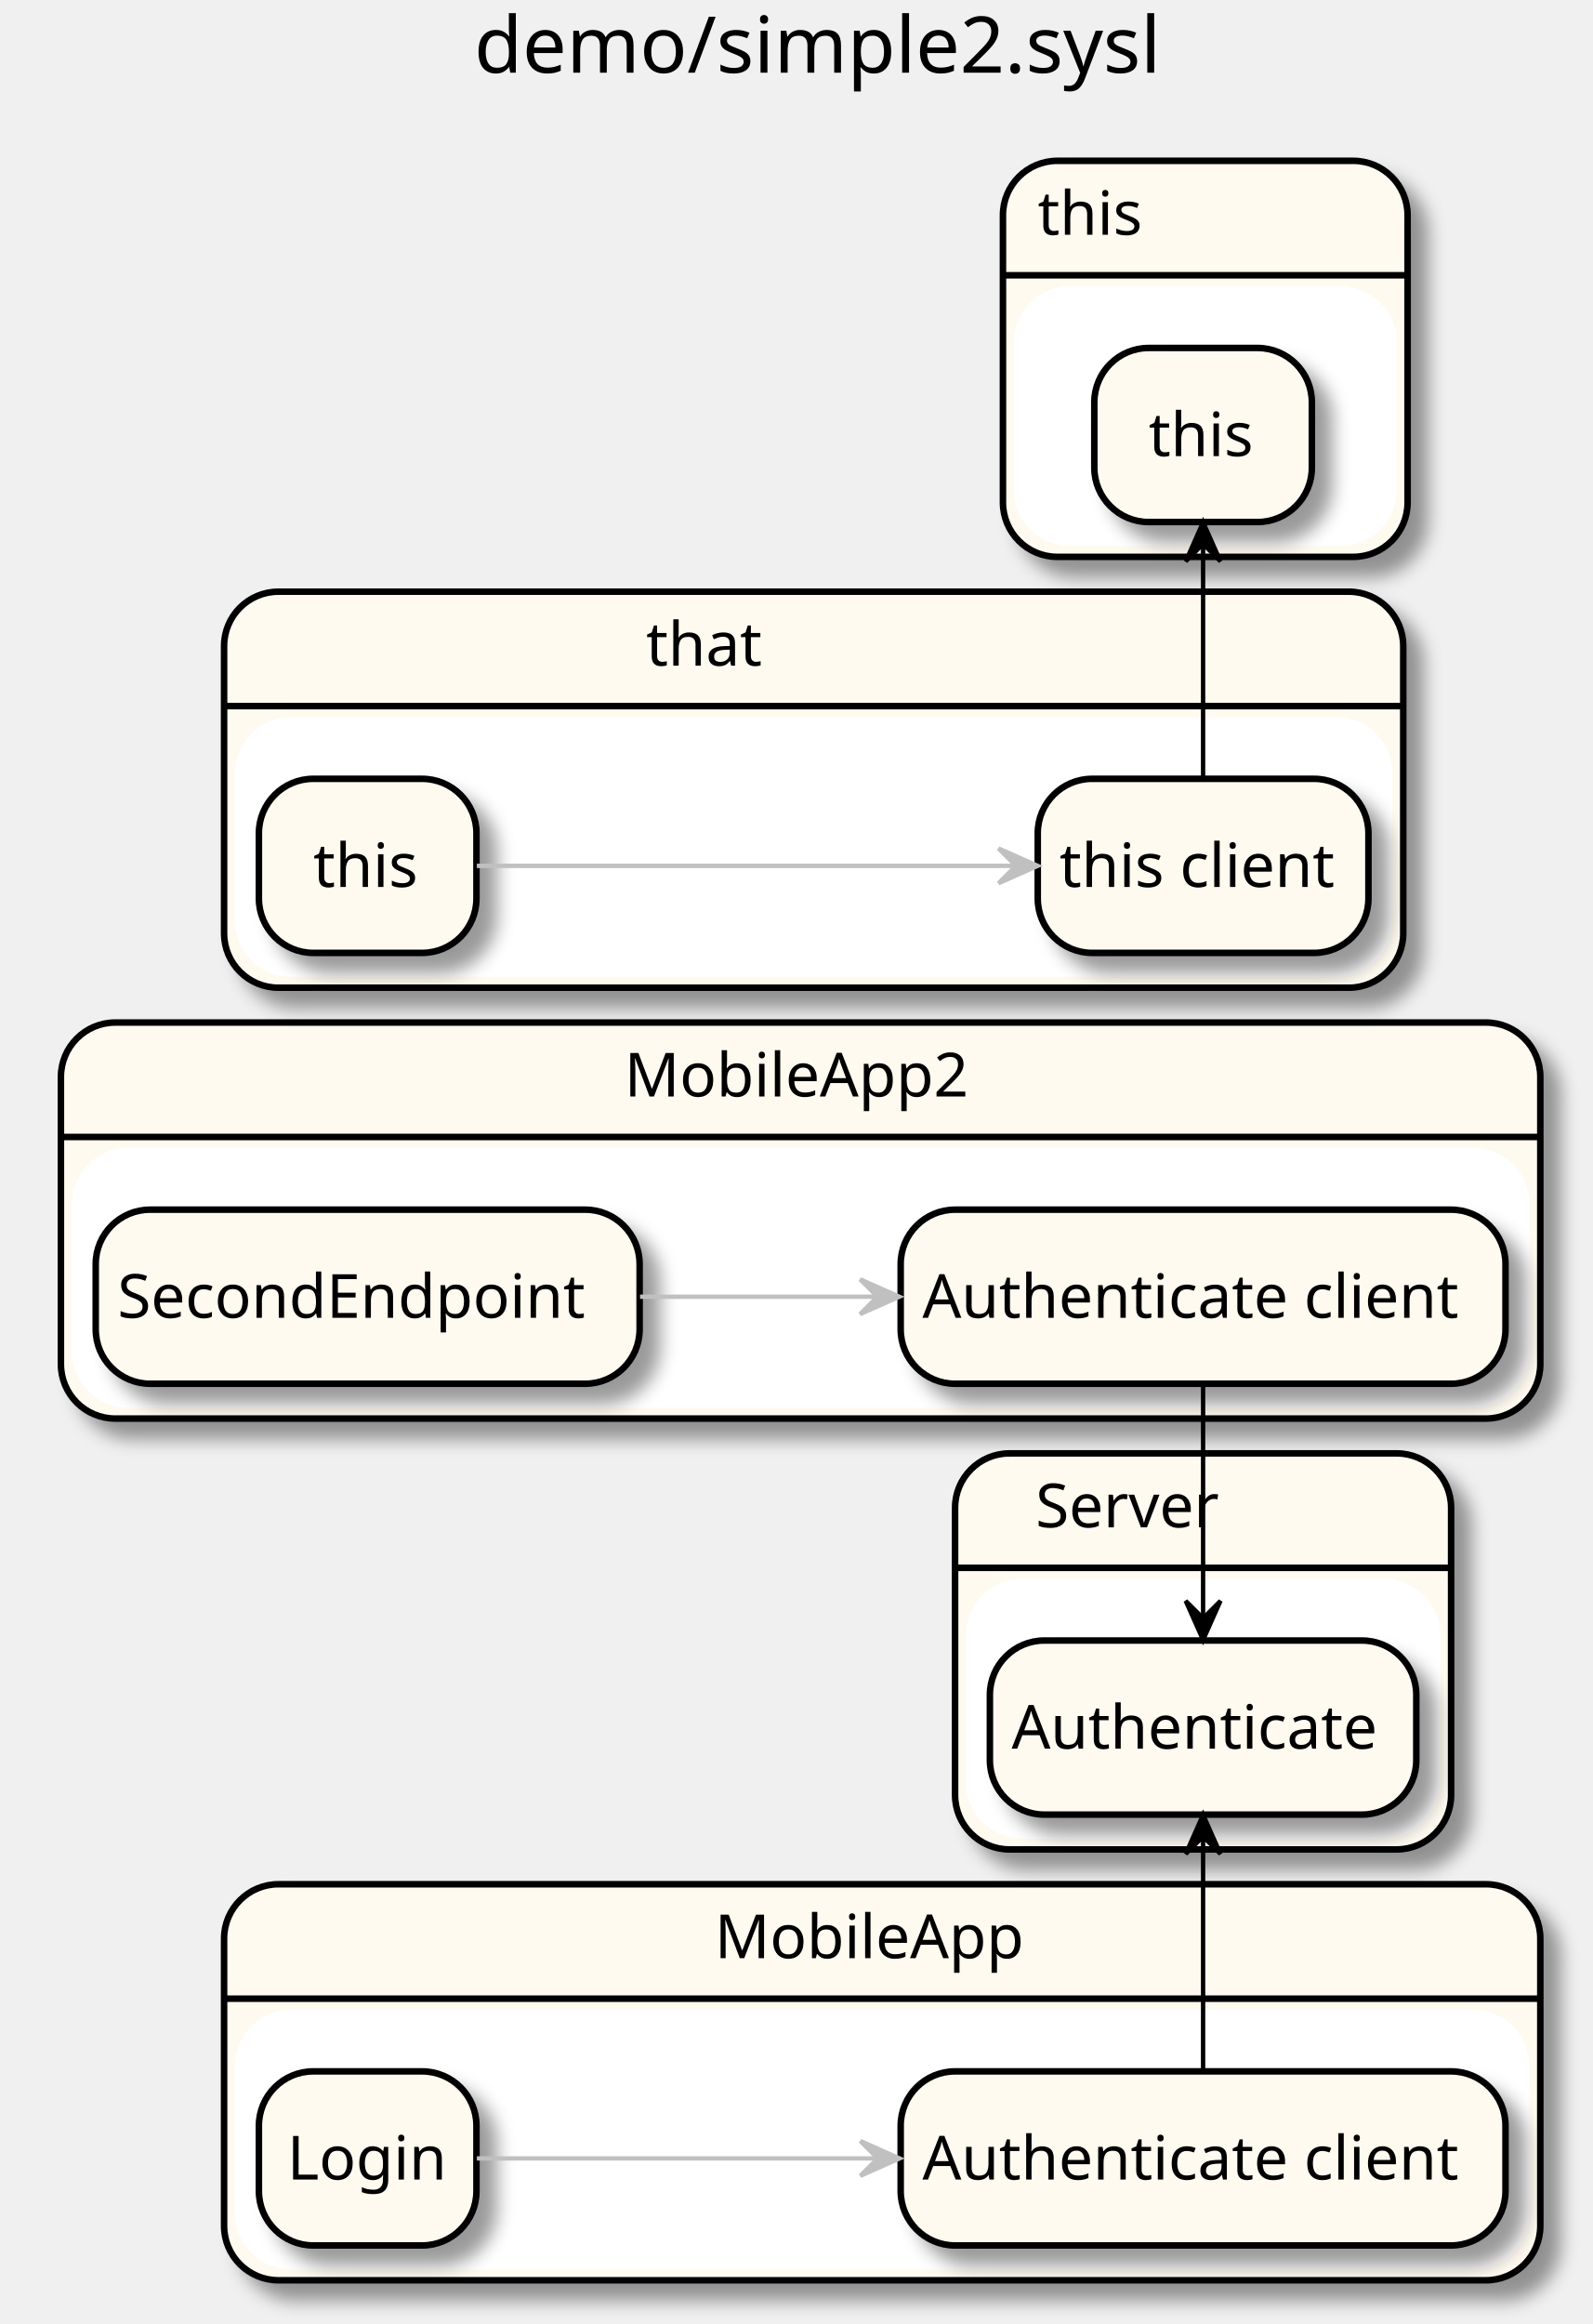
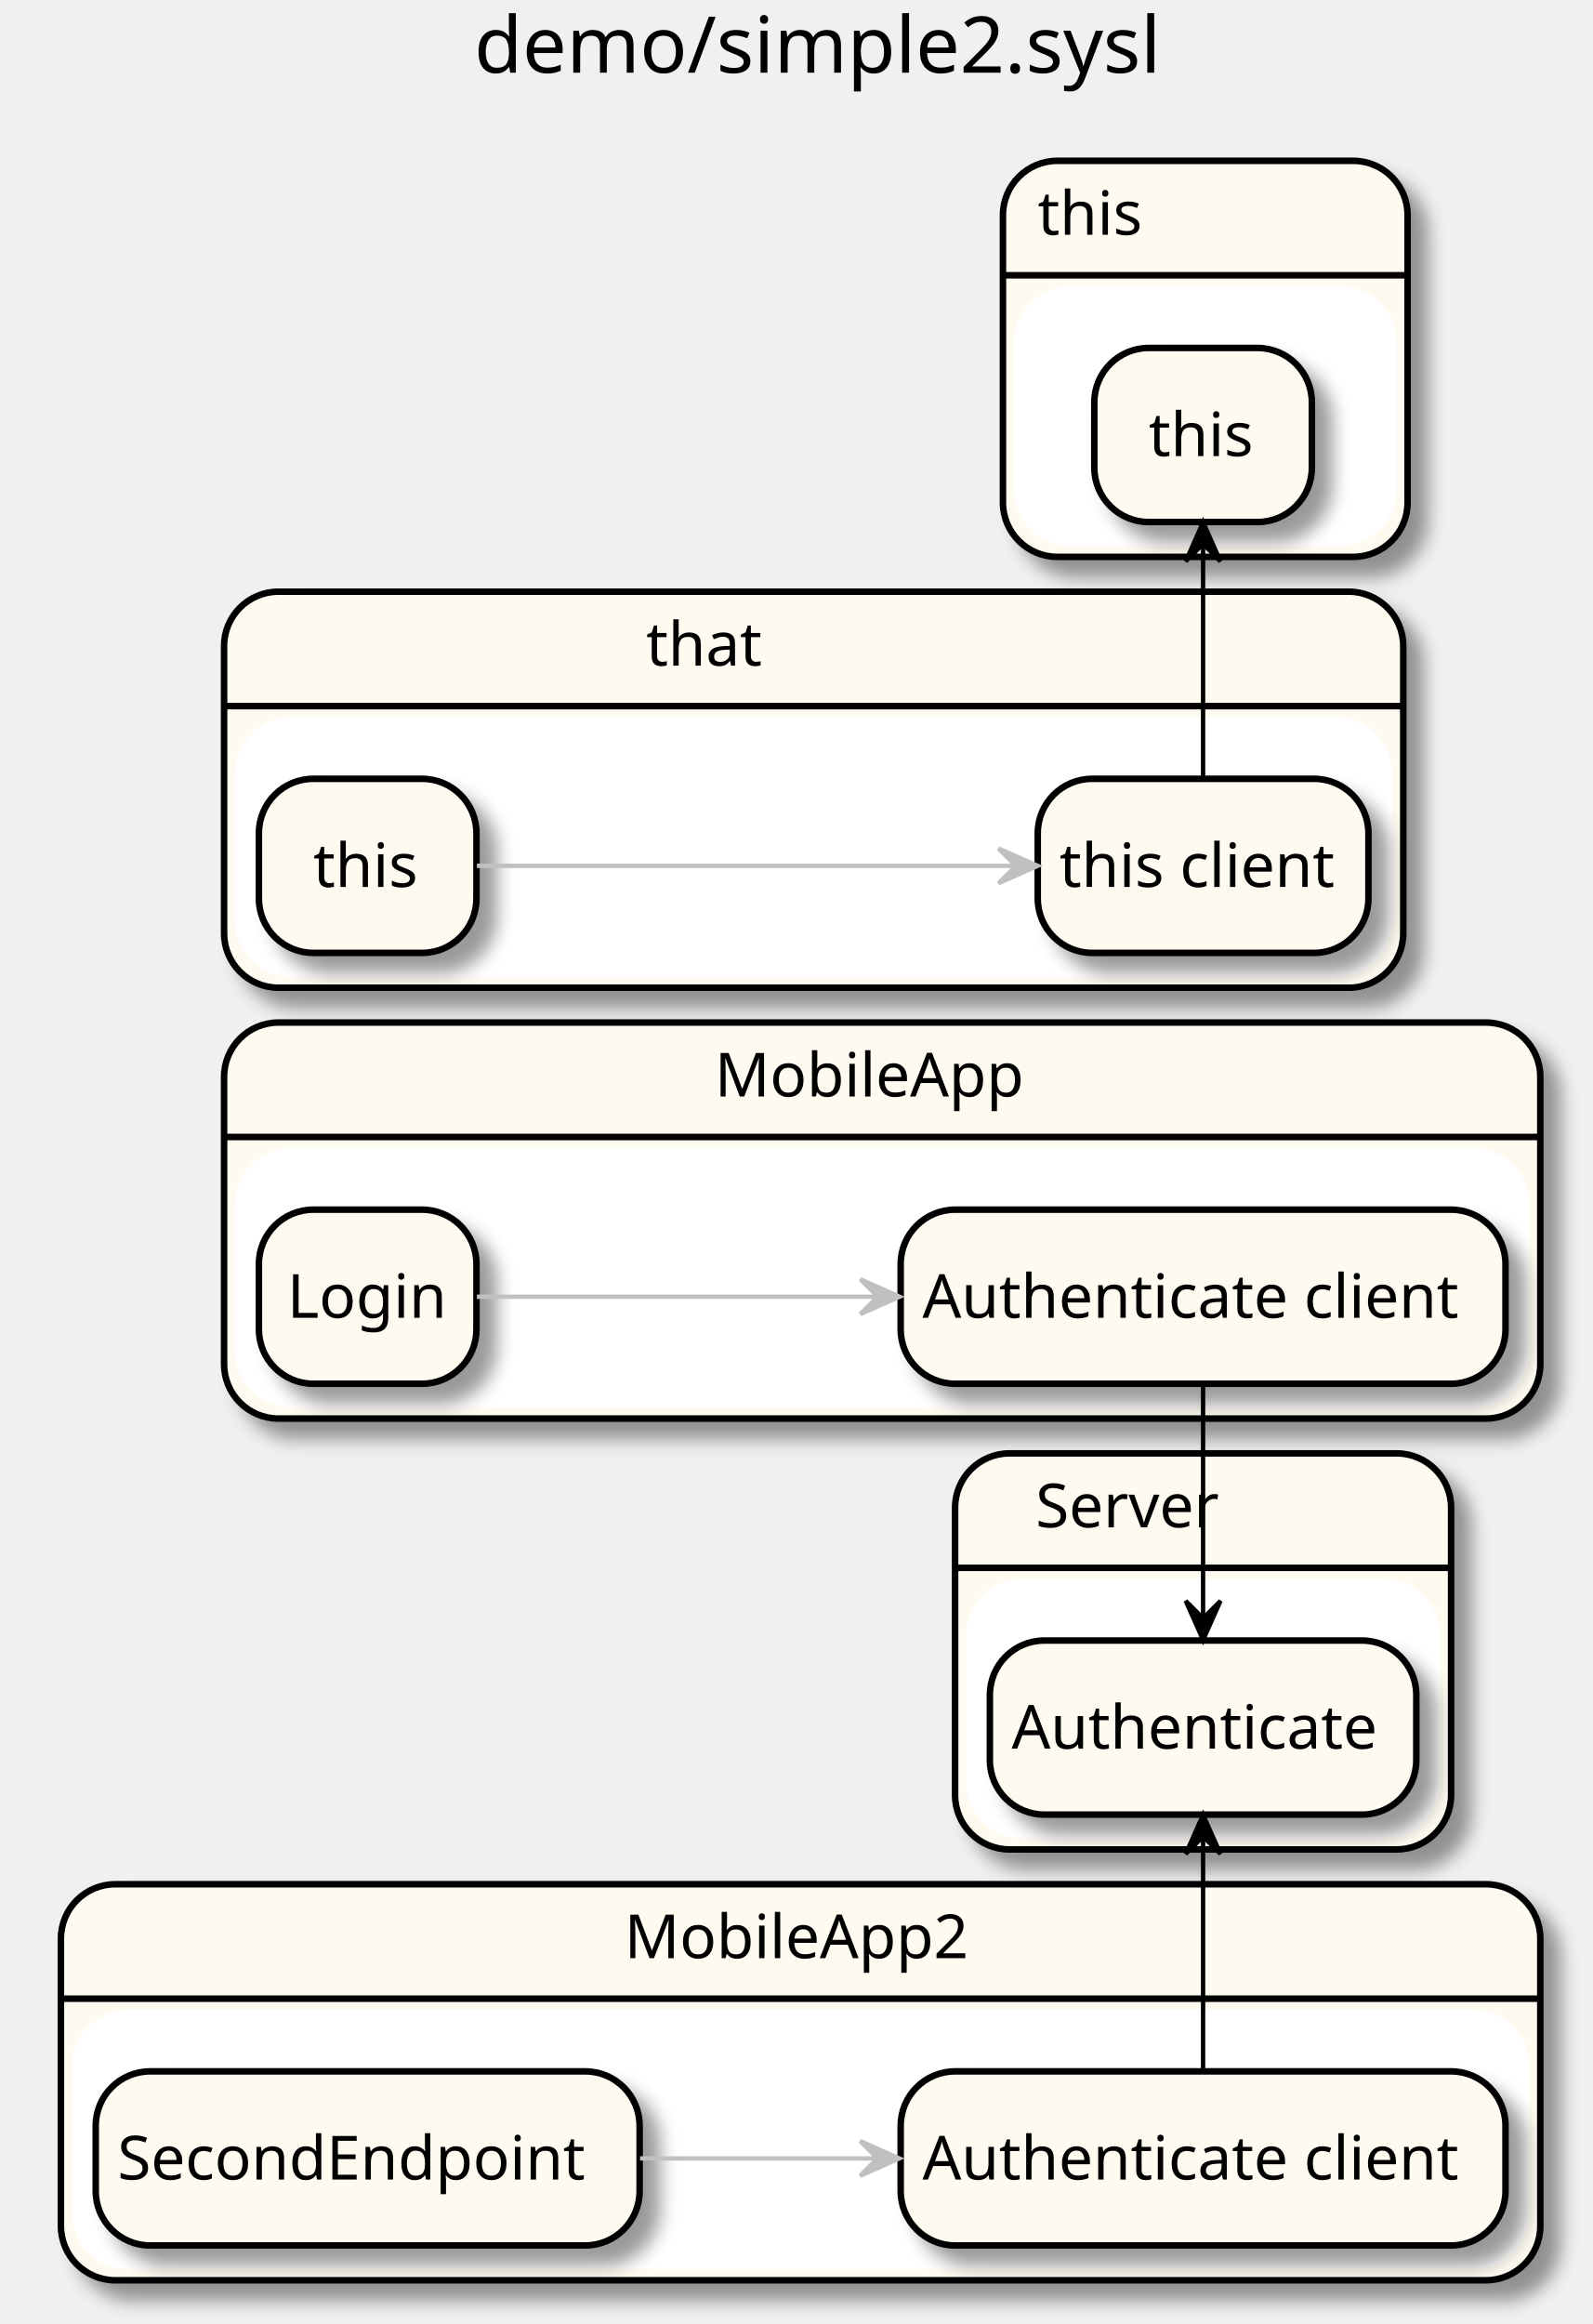
<svg xmlns="http://www.w3.org/2000/svg" contentScriptType="application/ecmascript" contentStyleType="text/css" height="534px" preserveAspectRatio="none" style="width:366px;height:534px;" version="1.1" viewBox="0 0 366 534" width="366px" zoomAndPan="magnify">
  <defs>
-     <filter height="300%" id="f10fjtaz3y27jy" width="300%" x="-1" y="-1">
+     <filter height="300%" id="f3pn98hckfz5u" width="300%" x="-1" y="-1">
      <feGaussianBlur result="blurOut" stdDeviation="2.0" />
      <feColorMatrix in="blurOut" result="blurOut2" type="matrix" values="0 0 0 0 0 0 0 0 0 0 0 0 0 0 0 0 0 0 .4 0" />
      <feOffset dx="4.0" dy="4.0" in="blurOut2" result="blurOut3" />
      <feBlend in="SourceGraphic" in2="blurOut3" mode="normal" />
    </filter>
  </defs>
  <g>
    <text fill="#000000" font-family="sans-serif" font-size="18" lengthAdjust="spacingAndGlyphs" textLength="162" x="109" y="16.708">demo/simple2.sysl</text>
-     <rect fill="#FFFAF0" filter="url(#f10fjtaz3y27jy)" height="91" rx="12.5" ry="12.5" style="stroke: #000000; stroke-width: 1.5;" width="302.5" x="51.5" y="432.953" />
-     <rect fill="#FFFFFF" height="58.703" rx="12.5" ry="12.5" style="stroke: #FFFFFF; stroke-width: 1.0;" width="296.5" x="54.5" y="462.25" />
-     <line style="stroke: #000000; stroke-width: 1.5;" x1="51.5" x2="354" y1="459.25" y2="459.25" />
-     <text fill="#000000" font-family="sans-serif" font-size="14" lengthAdjust="spacingAndGlyphs" textLength="72" x="164.25" y="449.948">MobileApp</text>
-     <rect fill="#FFFAF0" filter="url(#f10fjtaz3y27jy)" height="91" rx="12.5" ry="12.5" style="stroke: #000000; stroke-width: 1.5;" width="340" x="14" y="234.953" />
-     <rect fill="#FFFFFF" height="58.703" rx="12.5" ry="12.5" style="stroke: #FFFFFF; stroke-width: 1.0;" width="334" x="17" y="264.25" />
-     <line style="stroke: #000000; stroke-width: 1.5;" x1="14" x2="354" y1="261.25" y2="261.25" />
-     <text fill="#000000" font-family="sans-serif" font-size="14" lengthAdjust="spacingAndGlyphs" textLength="81" x="143.5" y="251.948">MobileApp2</text>
-     <rect fill="#FFFAF0" filter="url(#f10fjtaz3y27jy)" height="91" rx="12.5" ry="12.5" style="stroke: #000000; stroke-width: 1.5;" width="114" x="219.5" y="333.953" />
+     <rect fill="#FFFAF0" filter="url(#f3pn98hckfz5u)" height="91" rx="12.5" ry="12.5" style="stroke: #000000; stroke-width: 1.5;" width="302.5" x="51.5" y="234.953" />
+     <rect fill="#FFFFFF" height="58.703" rx="12.5" ry="12.5" style="stroke: #FFFFFF; stroke-width: 1.0;" width="296.5" x="54.5" y="264.25" />
+     <line style="stroke: #000000; stroke-width: 1.5;" x1="51.5" x2="354" y1="261.25" y2="261.25" />
+     <text fill="#000000" font-family="sans-serif" font-size="14" lengthAdjust="spacingAndGlyphs" textLength="72" x="164.25" y="251.948">MobileApp</text>
+     <rect fill="#FFFAF0" filter="url(#f3pn98hckfz5u)" height="91" rx="12.5" ry="12.5" style="stroke: #000000; stroke-width: 1.5;" width="340" x="14" y="432.953" />
+     <rect fill="#FFFFFF" height="58.703" rx="12.5" ry="12.5" style="stroke: #FFFFFF; stroke-width: 1.0;" width="334" x="17" y="462.25" />
+     <line style="stroke: #000000; stroke-width: 1.5;" x1="14" x2="354" y1="459.25" y2="459.25" />
+     <text fill="#000000" font-family="sans-serif" font-size="14" lengthAdjust="spacingAndGlyphs" textLength="81" x="143.5" y="449.948">MobileApp2</text>
+     <rect fill="#FFFAF0" filter="url(#f3pn98hckfz5u)" height="91" rx="12.5" ry="12.5" style="stroke: #000000; stroke-width: 1.5;" width="114" x="219.5" y="333.953" />
    <rect fill="#FFFFFF" height="58.703" rx="12.5" ry="12.5" style="stroke: #FFFFFF; stroke-width: 1.0;" width="108" x="222.5" y="363.25" />
    <line style="stroke: #000000; stroke-width: 1.5;" x1="219.5" x2="333.5" y1="360.25" y2="360.25" />
    <text fill="#000000" font-family="sans-serif" font-size="14" lengthAdjust="spacingAndGlyphs" textLength="44" x="238" y="350.948">Server</text>
-     <rect fill="#FFFAF0" filter="url(#f10fjtaz3y27jy)" height="91" rx="12.5" ry="12.5" style="stroke: #000000; stroke-width: 1.5;" width="271" x="51.5" y="135.953" />
+     <rect fill="#FFFAF0" filter="url(#f3pn98hckfz5u)" height="91" rx="12.5" ry="12.5" style="stroke: #000000; stroke-width: 1.5;" width="271" x="51.5" y="135.953" />
    <rect fill="#FFFFFF" height="58.703" rx="12.5" ry="12.5" style="stroke: #FFFFFF; stroke-width: 1.0;" width="265" x="54.5" y="165.25" />
    <line style="stroke: #000000; stroke-width: 1.5;" x1="51.5" x2="322.5" y1="162.25" y2="162.25" />
    <text fill="#000000" font-family="sans-serif" font-size="14" lengthAdjust="spacingAndGlyphs" textLength="27" x="148.5" y="152.948">that</text>
-     <rect fill="#FFFAF0" filter="url(#f10fjtaz3y27jy)" height="91" rx="12.5" ry="12.5" style="stroke: #000000; stroke-width: 1.5;" width="93" x="230.5" y="36.953" />
+     <rect fill="#FFFAF0" filter="url(#f3pn98hckfz5u)" height="91" rx="12.5" ry="12.5" style="stroke: #000000; stroke-width: 1.5;" width="93" x="230.5" y="36.953" />
    <rect fill="#FFFFFF" height="58.703" rx="12.5" ry="12.5" style="stroke: #FFFFFF; stroke-width: 1.0;" width="87" x="233.5" y="66.25" />
    <line style="stroke: #000000; stroke-width: 1.5;" x1="230.5" x2="323.5" y1="63.25" y2="63.25" />
    <text fill="#000000" font-family="sans-serif" font-size="14" lengthAdjust="spacingAndGlyphs" textLength="25" x="238.5" y="53.948">this</text>
-     <rect fill="#FFFAF0" filter="url(#f10fjtaz3y27jy)" height="40" rx="12.5" ry="12.5" style="stroke: #000000; stroke-width: 1.5;" width="139" x="207" y="475.953" />
+     <rect fill="#FFFAF0" filter="url(#f3pn98hckfz5u)" height="40" rx="12.5" ry="12.5" style="stroke: #000000; stroke-width: 1.5;" width="139" x="207" y="277.953" />
+     <text fill="#000000" font-family="sans-serif" font-size="14" lengthAdjust="spacingAndGlyphs" textLength="129" x="212" y="302.8">Authenticate client</text>
+     <rect fill="#FFFAF0" filter="url(#f3pn98hckfz5u)" height="40" rx="12.5" ry="12.5" style="stroke: #000000; stroke-width: 1.5;" width="50" x="59.5" y="277.953" />
+     <text fill="#000000" font-family="sans-serif" font-size="14" lengthAdjust="spacingAndGlyphs" textLength="37" x="66" y="302.8">Login</text>
+     <rect fill="#FFFAF0" filter="url(#f3pn98hckfz5u)" height="40" rx="12.5" ry="12.5" style="stroke: #000000; stroke-width: 1.5;" width="139" x="207" y="475.953" />
    <text fill="#000000" font-family="sans-serif" font-size="14" lengthAdjust="spacingAndGlyphs" textLength="129" x="212" y="500.8">Authenticate client</text>
-     <rect fill="#FFFAF0" filter="url(#f10fjtaz3y27jy)" height="40" rx="12.5" ry="12.5" style="stroke: #000000; stroke-width: 1.5;" width="50" x="59.5" y="475.953" />
-     <text fill="#000000" font-family="sans-serif" font-size="14" lengthAdjust="spacingAndGlyphs" textLength="37" x="66" y="500.8">Login</text>
-     <rect fill="#FFFAF0" filter="url(#f10fjtaz3y27jy)" height="40" rx="12.5" ry="12.5" style="stroke: #000000; stroke-width: 1.5;" width="139" x="207" y="277.953" />
-     <text fill="#000000" font-family="sans-serif" font-size="14" lengthAdjust="spacingAndGlyphs" textLength="129" x="212" y="302.8">Authenticate client</text>
-     <rect fill="#FFFAF0" filter="url(#f10fjtaz3y27jy)" height="40" rx="12.5" ry="12.5" style="stroke: #000000; stroke-width: 1.5;" width="125" x="22" y="277.953" />
-     <text fill="#000000" font-family="sans-serif" font-size="14" lengthAdjust="spacingAndGlyphs" textLength="115" x="27" y="302.8">SecondEndpoint</text>
-     <rect fill="#FFFAF0" filter="url(#f10fjtaz3y27jy)" height="40" rx="12.5" ry="12.5" style="stroke: #000000; stroke-width: 1.5;" width="98" x="227.5" y="376.953" />
+     <rect fill="#FFFAF0" filter="url(#f3pn98hckfz5u)" height="40" rx="12.5" ry="12.5" style="stroke: #000000; stroke-width: 1.5;" width="125" x="22" y="475.953" />
+     <text fill="#000000" font-family="sans-serif" font-size="14" lengthAdjust="spacingAndGlyphs" textLength="115" x="27" y="500.8">SecondEndpoint</text>
+     <rect fill="#FFFAF0" filter="url(#f3pn98hckfz5u)" height="40" rx="12.5" ry="12.5" style="stroke: #000000; stroke-width: 1.5;" width="98" x="227.5" y="376.953" />
    <text fill="#000000" font-family="sans-serif" font-size="14" lengthAdjust="spacingAndGlyphs" textLength="88" x="232.5" y="401.8">Authenticate</text>
-     <rect fill="#FFFAF0" filter="url(#f10fjtaz3y27jy)" height="40" rx="12.5" ry="12.5" style="stroke: #000000; stroke-width: 1.5;" width="50" x="59.5" y="178.953" />
+     <rect fill="#FFFAF0" filter="url(#f3pn98hckfz5u)" height="40" rx="12.5" ry="12.5" style="stroke: #000000; stroke-width: 1.5;" width="50" x="59.5" y="178.953" />
    <text fill="#000000" font-family="sans-serif" font-size="14" lengthAdjust="spacingAndGlyphs" textLength="25" x="72" y="203.8">this</text>
-     <rect fill="#FFFAF0" filter="url(#f10fjtaz3y27jy)" height="40" rx="12.5" ry="12.5" style="stroke: #000000; stroke-width: 1.5;" width="76" x="238.5" y="178.953" />
+     <rect fill="#FFFAF0" filter="url(#f3pn98hckfz5u)" height="40" rx="12.5" ry="12.5" style="stroke: #000000; stroke-width: 1.5;" width="76" x="238.5" y="178.953" />
    <text fill="#000000" font-family="sans-serif" font-size="14" lengthAdjust="spacingAndGlyphs" textLength="66" x="243.5" y="203.8">this client</text>
-     <rect fill="#FFFAF0" filter="url(#f10fjtaz3y27jy)" height="40" rx="12.5" ry="12.5" style="stroke: #000000; stroke-width: 1.5;" width="50" x="251.5" y="79.953" />
+     <rect fill="#FFFAF0" filter="url(#f3pn98hckfz5u)" height="40" rx="12.5" ry="12.5" style="stroke: #000000; stroke-width: 1.5;" width="50" x="251.5" y="79.953" />
    <text fill="#000000" font-family="sans-serif" font-size="14" lengthAdjust="spacingAndGlyphs" textLength="25" x="264" y="104.8">this</text>
-     <path d="M109.601,495.953 C132.95,495.953 168.943,495.953 201.535,495.953 " fill="none" id="_1-&gt;_0" style="stroke: #C0C0C0; stroke-width: 1.0;" />
-     <polygon fill="#C0C0C0" points="206.734,495.953,197.734,491.953,201.734,495.953,197.734,499.953,206.734,495.953" style="stroke: #C0C0C0; stroke-width: 1.0;" />
-     <path d="M276.5,475.844 C276.5,457.91 276.5,439.976 276.5,422.042 " fill="none" id="_0-&gt;_4" style="stroke: #000000; stroke-width: 1.0;" />
+     <path d="M147.102,495.953 C164.507,495.953 183.585,495.953 201.617,495.953 " fill="none" id="_3-&gt;_2" style="stroke: #C0C0C0; stroke-width: 1.0;" />
+     <polygon fill="#C0C0C0" points="206.673,495.953,197.673,491.953,201.673,495.953,197.673,499.953,206.673,495.953" style="stroke: #C0C0C0; stroke-width: 1.0;" />
+     <path d="M276.5,475.844 C276.5,457.91 276.5,439.976 276.5,422.042 " fill="none" id="_2-&gt;_4" style="stroke: #000000; stroke-width: 1.0;" />
    <polygon fill="#000000" points="276.5,416.984,272.5,425.984,276.5,421.984,280.5,425.984,276.5,416.984" style="stroke: #000000; stroke-width: 1.0;" />
-     <path d="M147.102,297.953 C164.507,297.953 183.585,297.953 201.617,297.953 " fill="none" id="_3-&gt;_2" style="stroke: #C0C0C0; stroke-width: 1.0;" />
-     <polygon fill="#C0C0C0" points="206.673,297.953,197.673,293.953,201.673,297.953,197.673,301.953,206.673,297.953" style="stroke: #C0C0C0; stroke-width: 1.0;" />
-     <path d="M276.5,317.984 C276.5,335.918 276.5,353.852 276.5,371.786 " fill="none" id="_2-&gt;_4" style="stroke: #000000; stroke-width: 1.0;" />
+     <path d="M109.601,297.953 C132.95,297.953 168.943,297.953 201.535,297.953 " fill="none" id="_1-&gt;_0" style="stroke: #C0C0C0; stroke-width: 1.0;" />
+     <polygon fill="#C0C0C0" points="206.734,297.953,197.734,293.953,201.734,297.953,197.734,301.953,206.734,297.953" style="stroke: #C0C0C0; stroke-width: 1.0;" />
+     <path d="M276.5,317.984 C276.5,335.918 276.5,353.852 276.5,371.786 " fill="none" id="_0-&gt;_4" style="stroke: #000000; stroke-width: 1.0;" />
    <polygon fill="#000000" points="276.5,376.844,280.5,367.844,276.5,371.844,272.5,367.844,276.5,376.844" style="stroke: #000000; stroke-width: 1.0;" />
    <path d="M109.601,198.953 C141.022,198.953 195.34,198.953 233.452,198.953 " fill="none" id="_5-&gt;_6" style="stroke: #C0C0C0; stroke-width: 1.0;" />
    <polygon fill="#C0C0C0" points="238.484,198.953,229.484,194.953,233.484,198.953,229.484,202.953,238.484,198.953" style="stroke: #C0C0C0; stroke-width: 1.0;" />
    <path d="M276.5,178.844 C276.5,160.91 276.5,142.976 276.5,125.042 " fill="none" id="_6-&gt;_7" style="stroke: #000000; stroke-width: 1.0;" />
    <polygon fill="#000000" points="276.5,119.984,272.5,128.984,276.5,124.984,280.5,128.984,276.5,119.984" style="stroke: #000000; stroke-width: 1.0;" />
  </g>
</svg>
